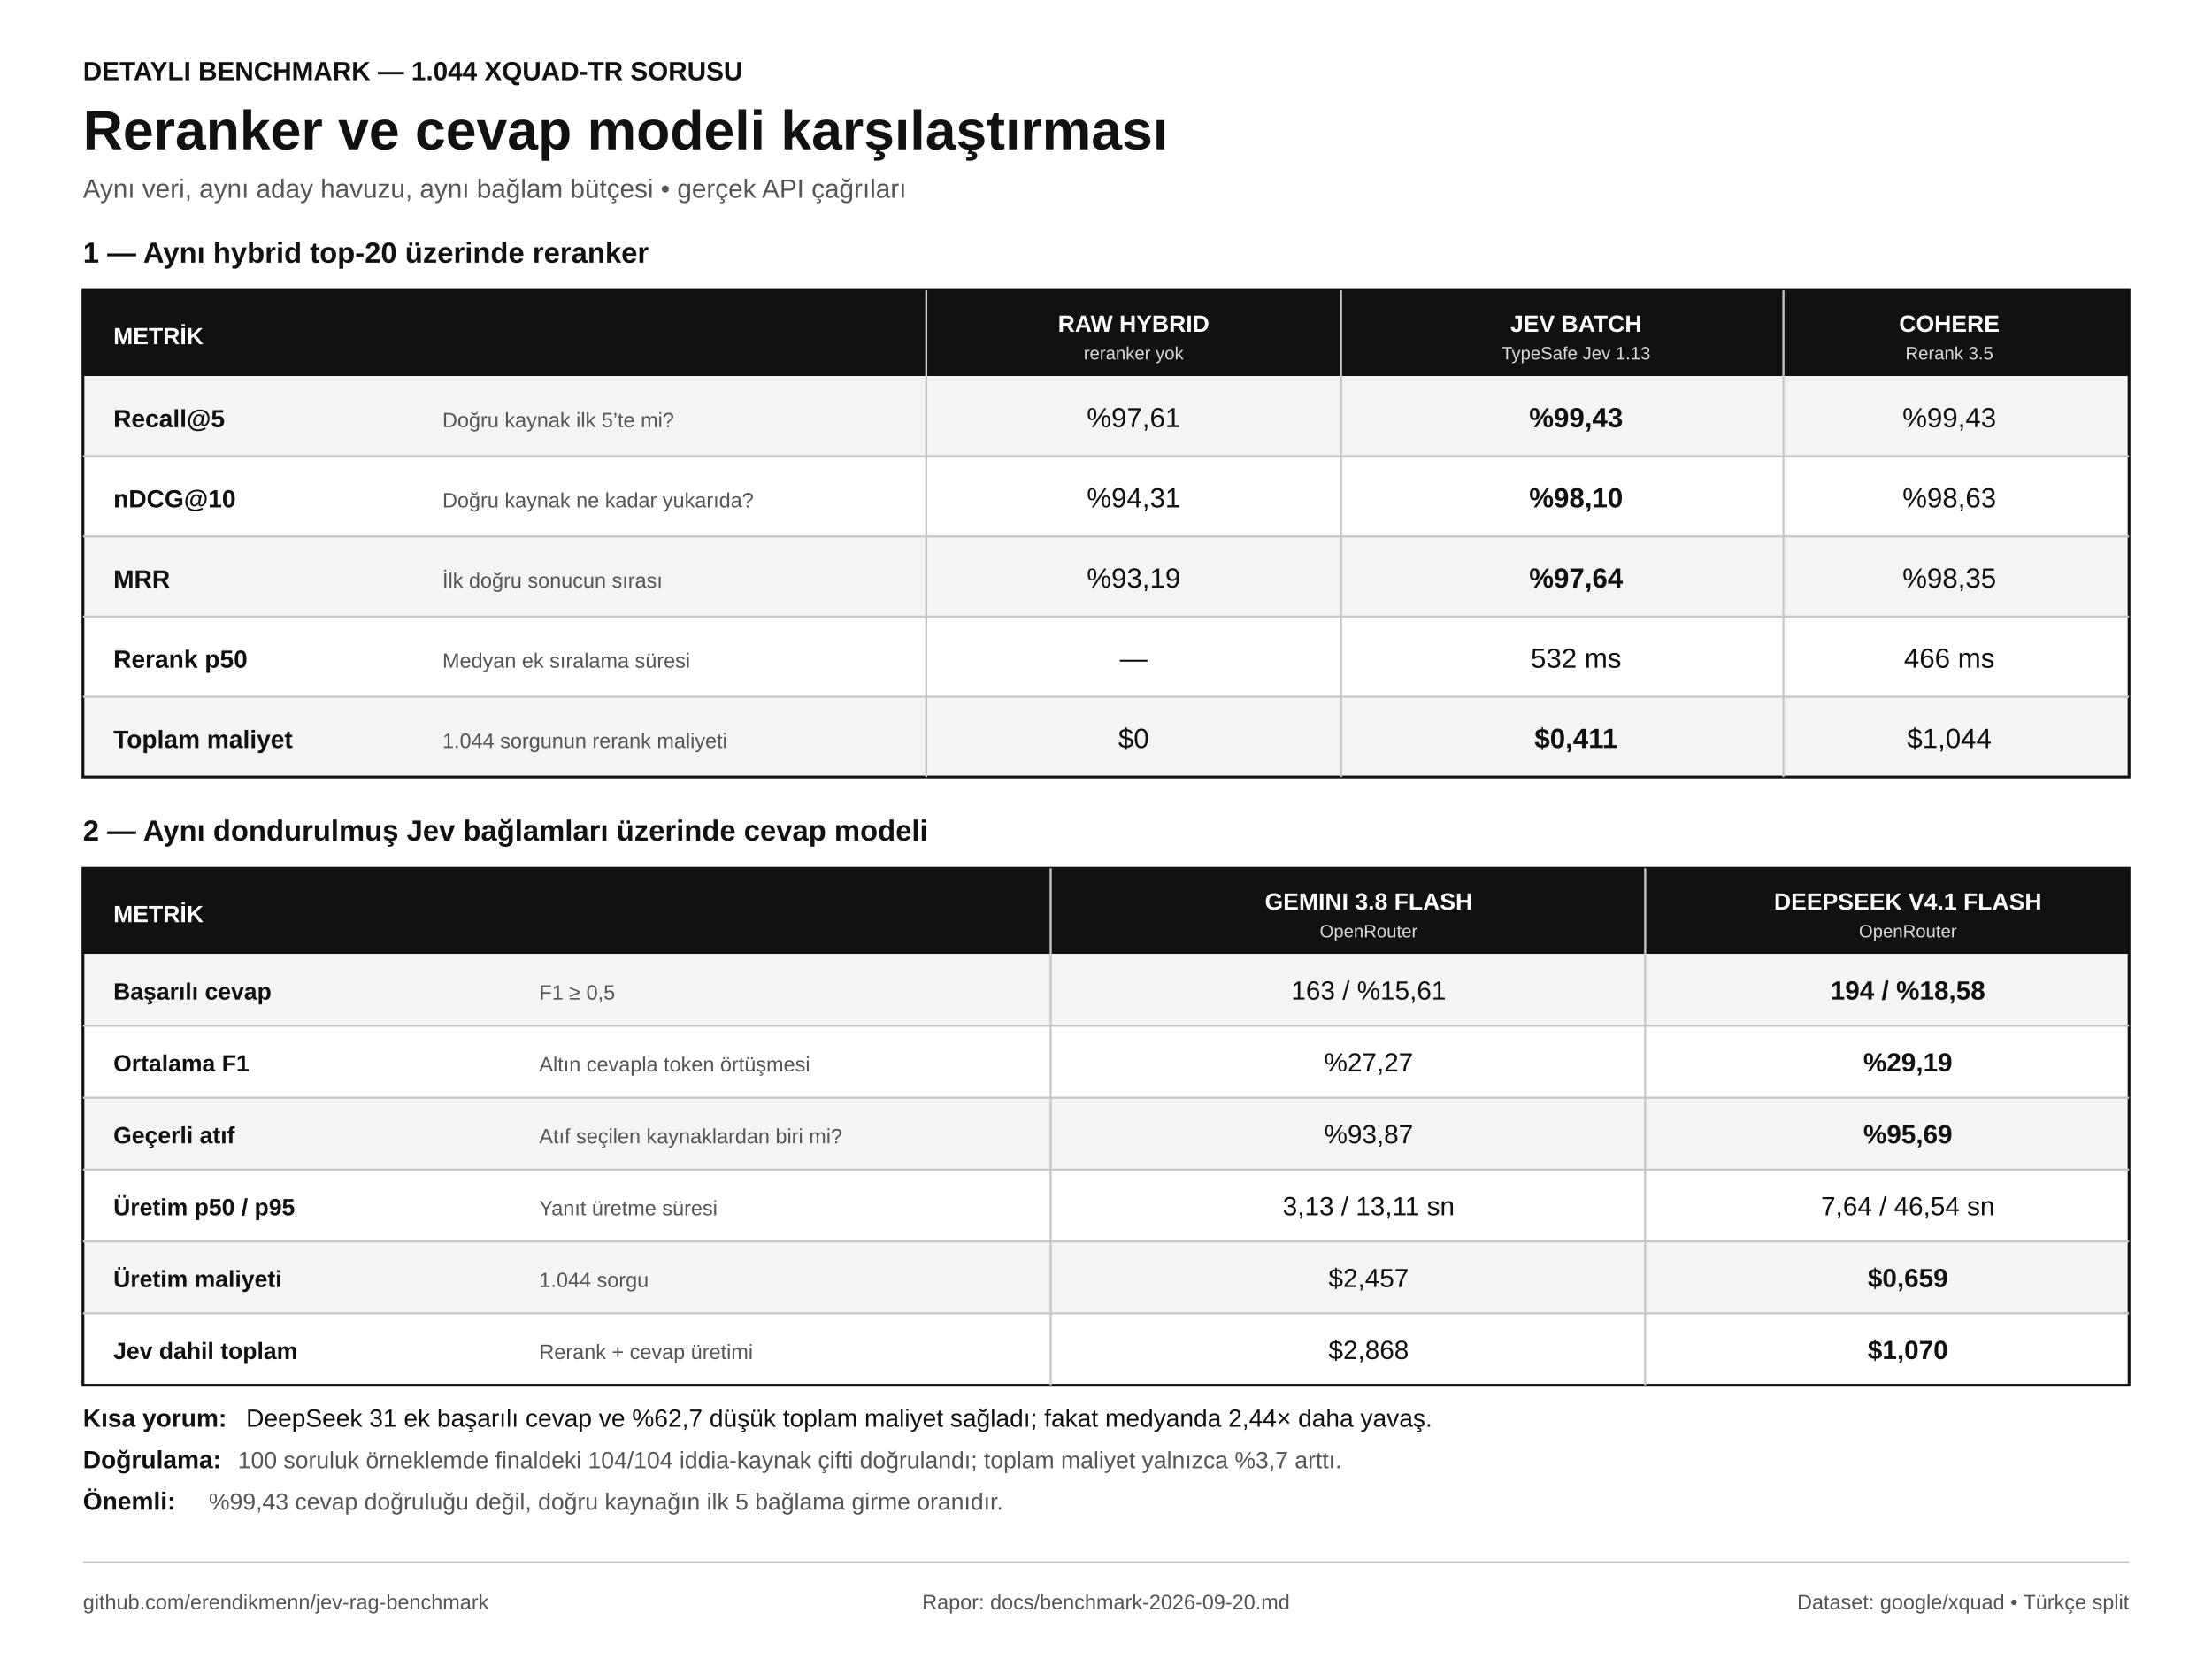
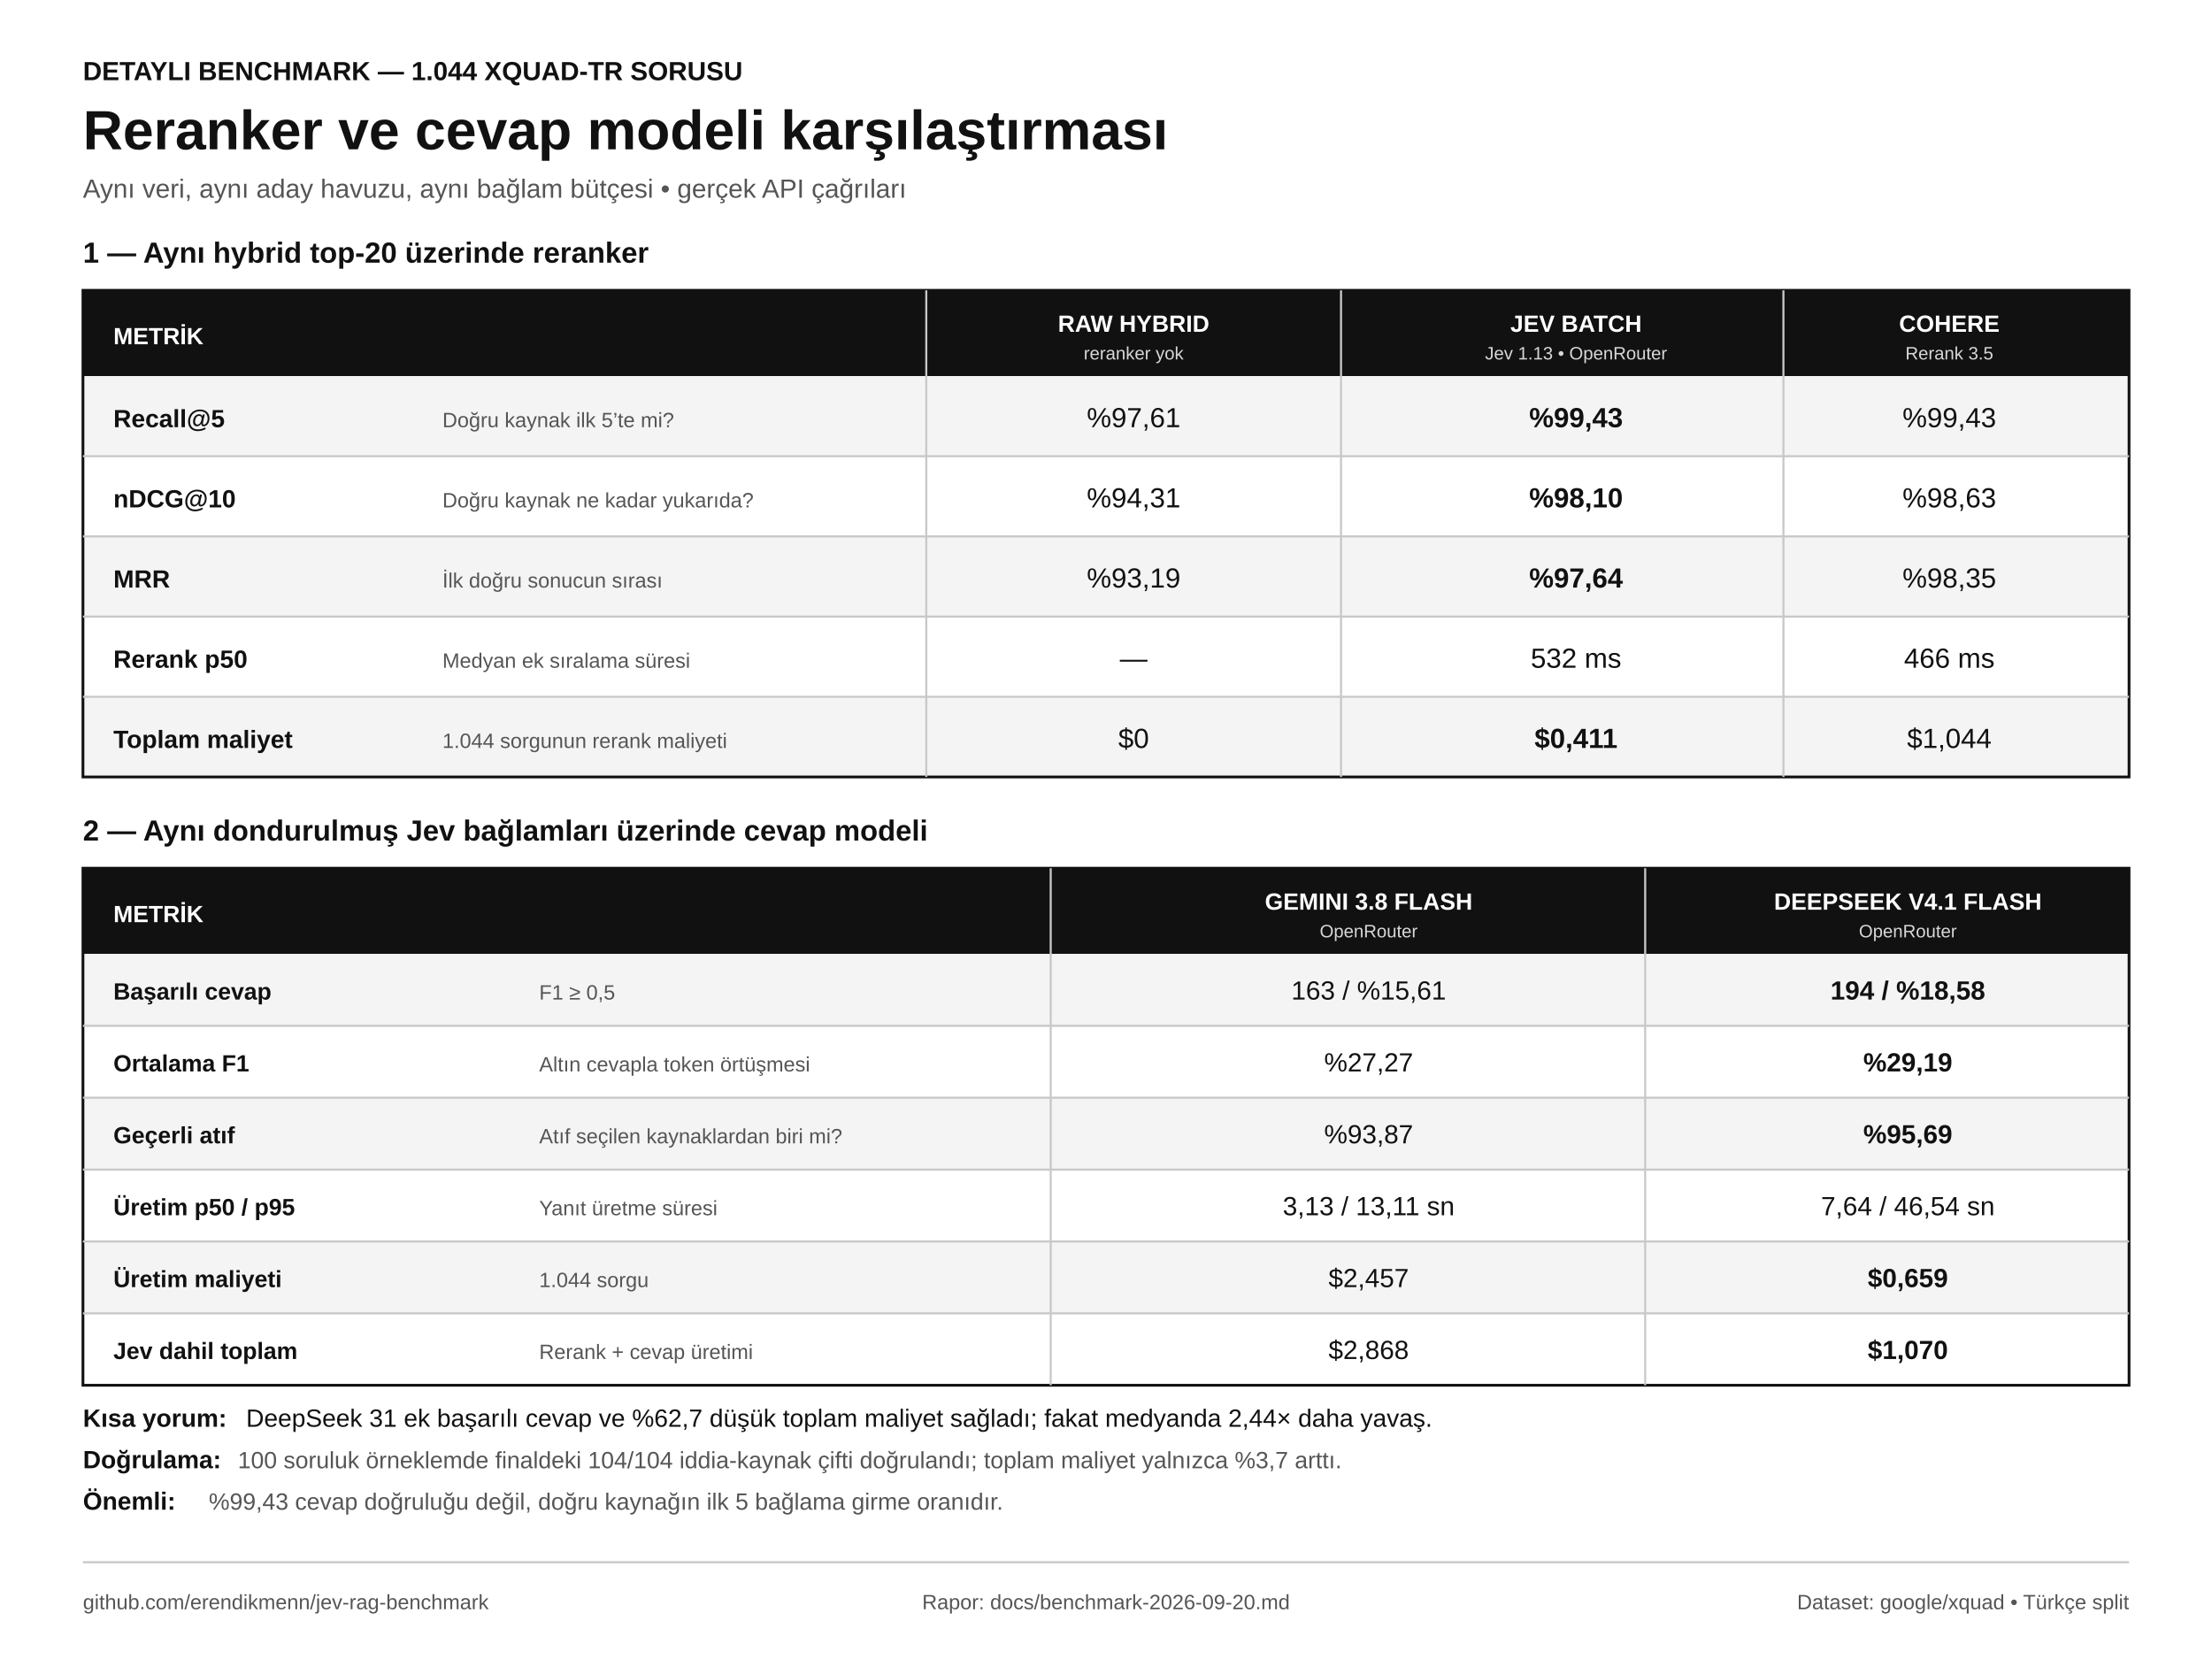
<svg xmlns="http://www.w3.org/2000/svg" width="1600" height="1200" viewBox="0 0 1600 1200">
  <style>
    .t { font-family: Arial, Helvetica, sans-serif; fill: #111; }
    .muted { fill: #555; }
    .line { stroke: #c8c8c8; stroke-width: 1.5; }
    .alt { fill: #f4f4f4; }
  </style>
  <rect width="1600" height="1200" fill="#fff" />
  <g class="t">
    <text x="60" y="58" font-size="19" font-weight="700">DETAYLI BENCHMARK — 1.044 XQUAD-TR SORUSU</text>
    <text x="60" y="108" font-size="40" font-weight="700">Reranker ve cevap modeli karşılaştırması</text>
    <text x="60" y="143" class="muted" font-size="19">Aynı veri, aynı aday havuzu, aynı bağlam bütçesi • gerçek API çağrıları</text>
    <text x="60" y="190" font-size="21" font-weight="700">1 — Aynı hybrid top-20 üzerinde reranker</text>
    <g transform="translate(60,210)">
      <rect width="1480" height="62" fill="#111" />
      <text x="22" y="39" fill="#fff" font-size="17" font-weight="700">METRİK</text>
      <text x="760" y="30" fill="#fff" text-anchor="middle" font-size="17" font-weight="700">RAW HYBRID</text>
      <text x="760" y="50" fill="#d8d8d8" text-anchor="middle" font-size="13">reranker yok</text>
      <text x="1080" y="30" fill="#fff" text-anchor="middle" font-size="17" font-weight="700">JEV BATCH</text>
-       <text x="1080" y="50" fill="#d8d8d8" text-anchor="middle" font-size="13">TypeSafe Jev 1.13</text>
+       <text x="1080" y="50" fill="#d8d8d8" text-anchor="middle" font-size="13">Jev 1.13 • OpenRouter</text>
      <text x="1350" y="30" fill="#fff" text-anchor="middle" font-size="17" font-weight="700">COHERE</text>
      <text x="1350" y="50" fill="#d8d8d8" text-anchor="middle" font-size="13">Rerank 3.5</text>
      <rect y="62" width="1480" height="58" class="alt" />
      <text x="22" y="99" font-size="18" font-weight="700">Recall@5</text>
      <text x="260" y="99" class="muted" font-size="15">Doğru kaynak ilk 5’te mi?</text>
      <text x="760" y="99" text-anchor="middle" font-size="20">%97,61</text>
      <text x="1080" y="99" text-anchor="middle" font-size="20" font-weight="700">%99,43</text>
      <text x="1350" y="99" text-anchor="middle" font-size="20">%99,43</text>
      <rect y="120" width="1480" height="58" fill="#fff" />
      <text x="22" y="157" font-size="18" font-weight="700">nDCG@10</text>
      <text x="260" y="157" class="muted" font-size="15">Doğru kaynak ne kadar yukarıda?</text>
      <text x="760" y="157" text-anchor="middle" font-size="20">%94,31</text>
      <text x="1080" y="157" text-anchor="middle" font-size="20" font-weight="700">%98,10</text>
      <text x="1350" y="157" text-anchor="middle" font-size="20">%98,63</text>
      <rect y="178" width="1480" height="58" class="alt" />
      <text x="22" y="215" font-size="18" font-weight="700">MRR</text>
      <text x="260" y="215" class="muted" font-size="15">İlk doğru sonucun sırası</text>
      <text x="760" y="215" text-anchor="middle" font-size="20">%93,19</text>
      <text x="1080" y="215" text-anchor="middle" font-size="20" font-weight="700">%97,64</text>
      <text x="1350" y="215" text-anchor="middle" font-size="20">%98,35</text>
      <rect y="236" width="1480" height="58" fill="#fff" />
      <text x="22" y="273" font-size="18" font-weight="700">Rerank p50</text>
      <text x="260" y="273" class="muted" font-size="15">Medyan ek sıralama süresi</text>
      <text x="760" y="273" text-anchor="middle" font-size="20">—</text>
      <text x="1080" y="273" text-anchor="middle" font-size="20">532 ms</text>
      <text x="1350" y="273" text-anchor="middle" font-size="20">466 ms</text>
      <rect y="294" width="1480" height="58" class="alt" />
      <text x="22" y="331" font-size="18" font-weight="700">Toplam maliyet</text>
      <text x="260" y="331" class="muted" font-size="15">1.044 sorgunun rerank maliyeti</text>
      <text x="760" y="331" text-anchor="middle" font-size="20">$0</text>
      <text x="1080" y="331" text-anchor="middle" font-size="20" font-weight="700">$0,411</text>
      <text x="1350" y="331" text-anchor="middle" font-size="20">$1,044</text>
      <rect width="1480" height="352" fill="none" stroke="#111" stroke-width="2" />
      <line x1="610" y1="0" x2="610" y2="352" class="line" />
      <line x1="910" y1="0" x2="910" y2="352" class="line" />
      <line x1="1230" y1="0" x2="1230" y2="352" class="line" />
      <line x1="0" y1="120" x2="1480" y2="120" class="line" />
      <line x1="0" y1="178" x2="1480" y2="178" class="line" />
      <line x1="0" y1="236" x2="1480" y2="236" class="line" />
      <line x1="0" y1="294" x2="1480" y2="294" class="line" />
    </g>
    <text x="60" y="608" font-size="21" font-weight="700">2 — Aynı dondurulmuş Jev bağlamları üzerinde cevap modeli</text>
    <g transform="translate(60,628)">
      <rect width="1480" height="62" fill="#111" />
      <text x="22" y="39" fill="#fff" font-size="17" font-weight="700">METRİK</text>
      <text x="930" y="30" fill="#fff" text-anchor="middle" font-size="17" font-weight="700">GEMINI 3.8 FLASH</text>
      <text x="930" y="50" fill="#d8d8d8" text-anchor="middle" font-size="13">OpenRouter</text>
      <text x="1320" y="30" fill="#fff" text-anchor="middle" font-size="17" font-weight="700">DEEPSEEK V4.1 FLASH</text>
      <text x="1320" y="50" fill="#d8d8d8" text-anchor="middle" font-size="13">OpenRouter</text>
      <rect y="62" width="1480" height="52" class="alt" />
      <text x="22" y="95" font-size="17" font-weight="700">Başarılı cevap</text>
      <text x="330" y="95" class="muted" font-size="15">F1 ≥ 0,5</text>
      <text x="930" y="95" text-anchor="middle" font-size="19">163 / %15,61</text>
      <text x="1320" y="95" text-anchor="middle" font-size="19" font-weight="700">194 / %18,58</text>
      <rect y="114" width="1480" height="52" fill="#fff" />
      <text x="22" y="147" font-size="17" font-weight="700">Ortalama F1</text>
      <text x="330" y="147" class="muted" font-size="15">Altın cevapla token örtüşmesi</text>
      <text x="930" y="147" text-anchor="middle" font-size="19">%27,27</text>
      <text x="1320" y="147" text-anchor="middle" font-size="19" font-weight="700">%29,19</text>
      <rect y="166" width="1480" height="52" class="alt" />
      <text x="22" y="199" font-size="17" font-weight="700">Geçerli atıf</text>
      <text x="330" y="199" class="muted" font-size="15">Atıf seçilen kaynaklardan biri mi?</text>
      <text x="930" y="199" text-anchor="middle" font-size="19">%93,87</text>
      <text x="1320" y="199" text-anchor="middle" font-size="19" font-weight="700">%95,69</text>
      <rect y="218" width="1480" height="52" fill="#fff" />
      <text x="22" y="251" font-size="17" font-weight="700">Üretim p50 / p95</text>
      <text x="330" y="251" class="muted" font-size="15">Yanıt üretme süresi</text>
      <text x="930" y="251" text-anchor="middle" font-size="19">3,13 / 13,11 sn</text>
      <text x="1320" y="251" text-anchor="middle" font-size="19">7,64 / 46,54 sn</text>
      <rect y="270" width="1480" height="52" class="alt" />
      <text x="22" y="303" font-size="17" font-weight="700">Üretim maliyeti</text>
      <text x="330" y="303" class="muted" font-size="15">1.044 sorgu</text>
      <text x="930" y="303" text-anchor="middle" font-size="19">$2,457</text>
      <text x="1320" y="303" text-anchor="middle" font-size="19" font-weight="700">$0,659</text>
      <rect y="322" width="1480" height="52" fill="#fff" />
      <text x="22" y="355" font-size="17" font-weight="700">Jev dahil toplam</text>
      <text x="330" y="355" class="muted" font-size="15">Rerank + cevap üretimi</text>
      <text x="930" y="355" text-anchor="middle" font-size="19">$2,868</text>
      <text x="1320" y="355" text-anchor="middle" font-size="19" font-weight="700">$1,070</text>
      <rect width="1480" height="374" fill="none" stroke="#111" stroke-width="2" />
      <line x1="700" y1="0" x2="700" y2="374" class="line" />
      <line x1="1130" y1="0" x2="1130" y2="374" class="line" />
      <line x1="0" y1="114" x2="1480" y2="114" class="line" />
      <line x1="0" y1="166" x2="1480" y2="166" class="line" />
      <line x1="0" y1="218" x2="1480" y2="218" class="line" />
      <line x1="0" y1="270" x2="1480" y2="270" class="line" />
      <line x1="0" y1="322" x2="1480" y2="322" class="line" />
    </g>
    <g transform="translate(60,1032)">
      <text x="0" y="0" font-size="18" font-weight="700">Kısa yorum:</text>
      <text x="118" y="0" font-size="18">DeepSeek 31 ek başarılı cevap ve %62,7 düşük toplam maliyet sağladı; fakat medyanda 2,44× daha yavaş.</text>
      <text x="0" y="30" font-size="18" font-weight="700">Doğrulama:</text>
      <text x="112" y="30" class="muted" font-size="17">100 soruluk örneklemde finaldeki 104/104 iddia-kaynak çifti doğrulandı; toplam maliyet yalnızca %3,7 arttı.</text>
      <text x="0" y="60" font-size="18" font-weight="700">Önemli:</text>
      <text x="91" y="60" class="muted" font-size="17">%99,43 cevap doğruluğu değil, doğru kaynağın ilk 5 bağlama girme oranıdır.</text>
    </g>
    <line x1="60" y1="1130" x2="1540" y2="1130" class="line" />
    <text x="60" y="1164" class="muted" font-size="15">github.com/erendikmenn/jev-rag-benchmark</text>
    <text x="800" y="1164" text-anchor="middle" class="muted" font-size="15">Rapor: docs/benchmark-2026-09-20.md</text>
    <text x="1540" y="1164" text-anchor="end" class="muted" font-size="15">Dataset: google/xquad • Türkçe split</text>
  </g>
</svg>
